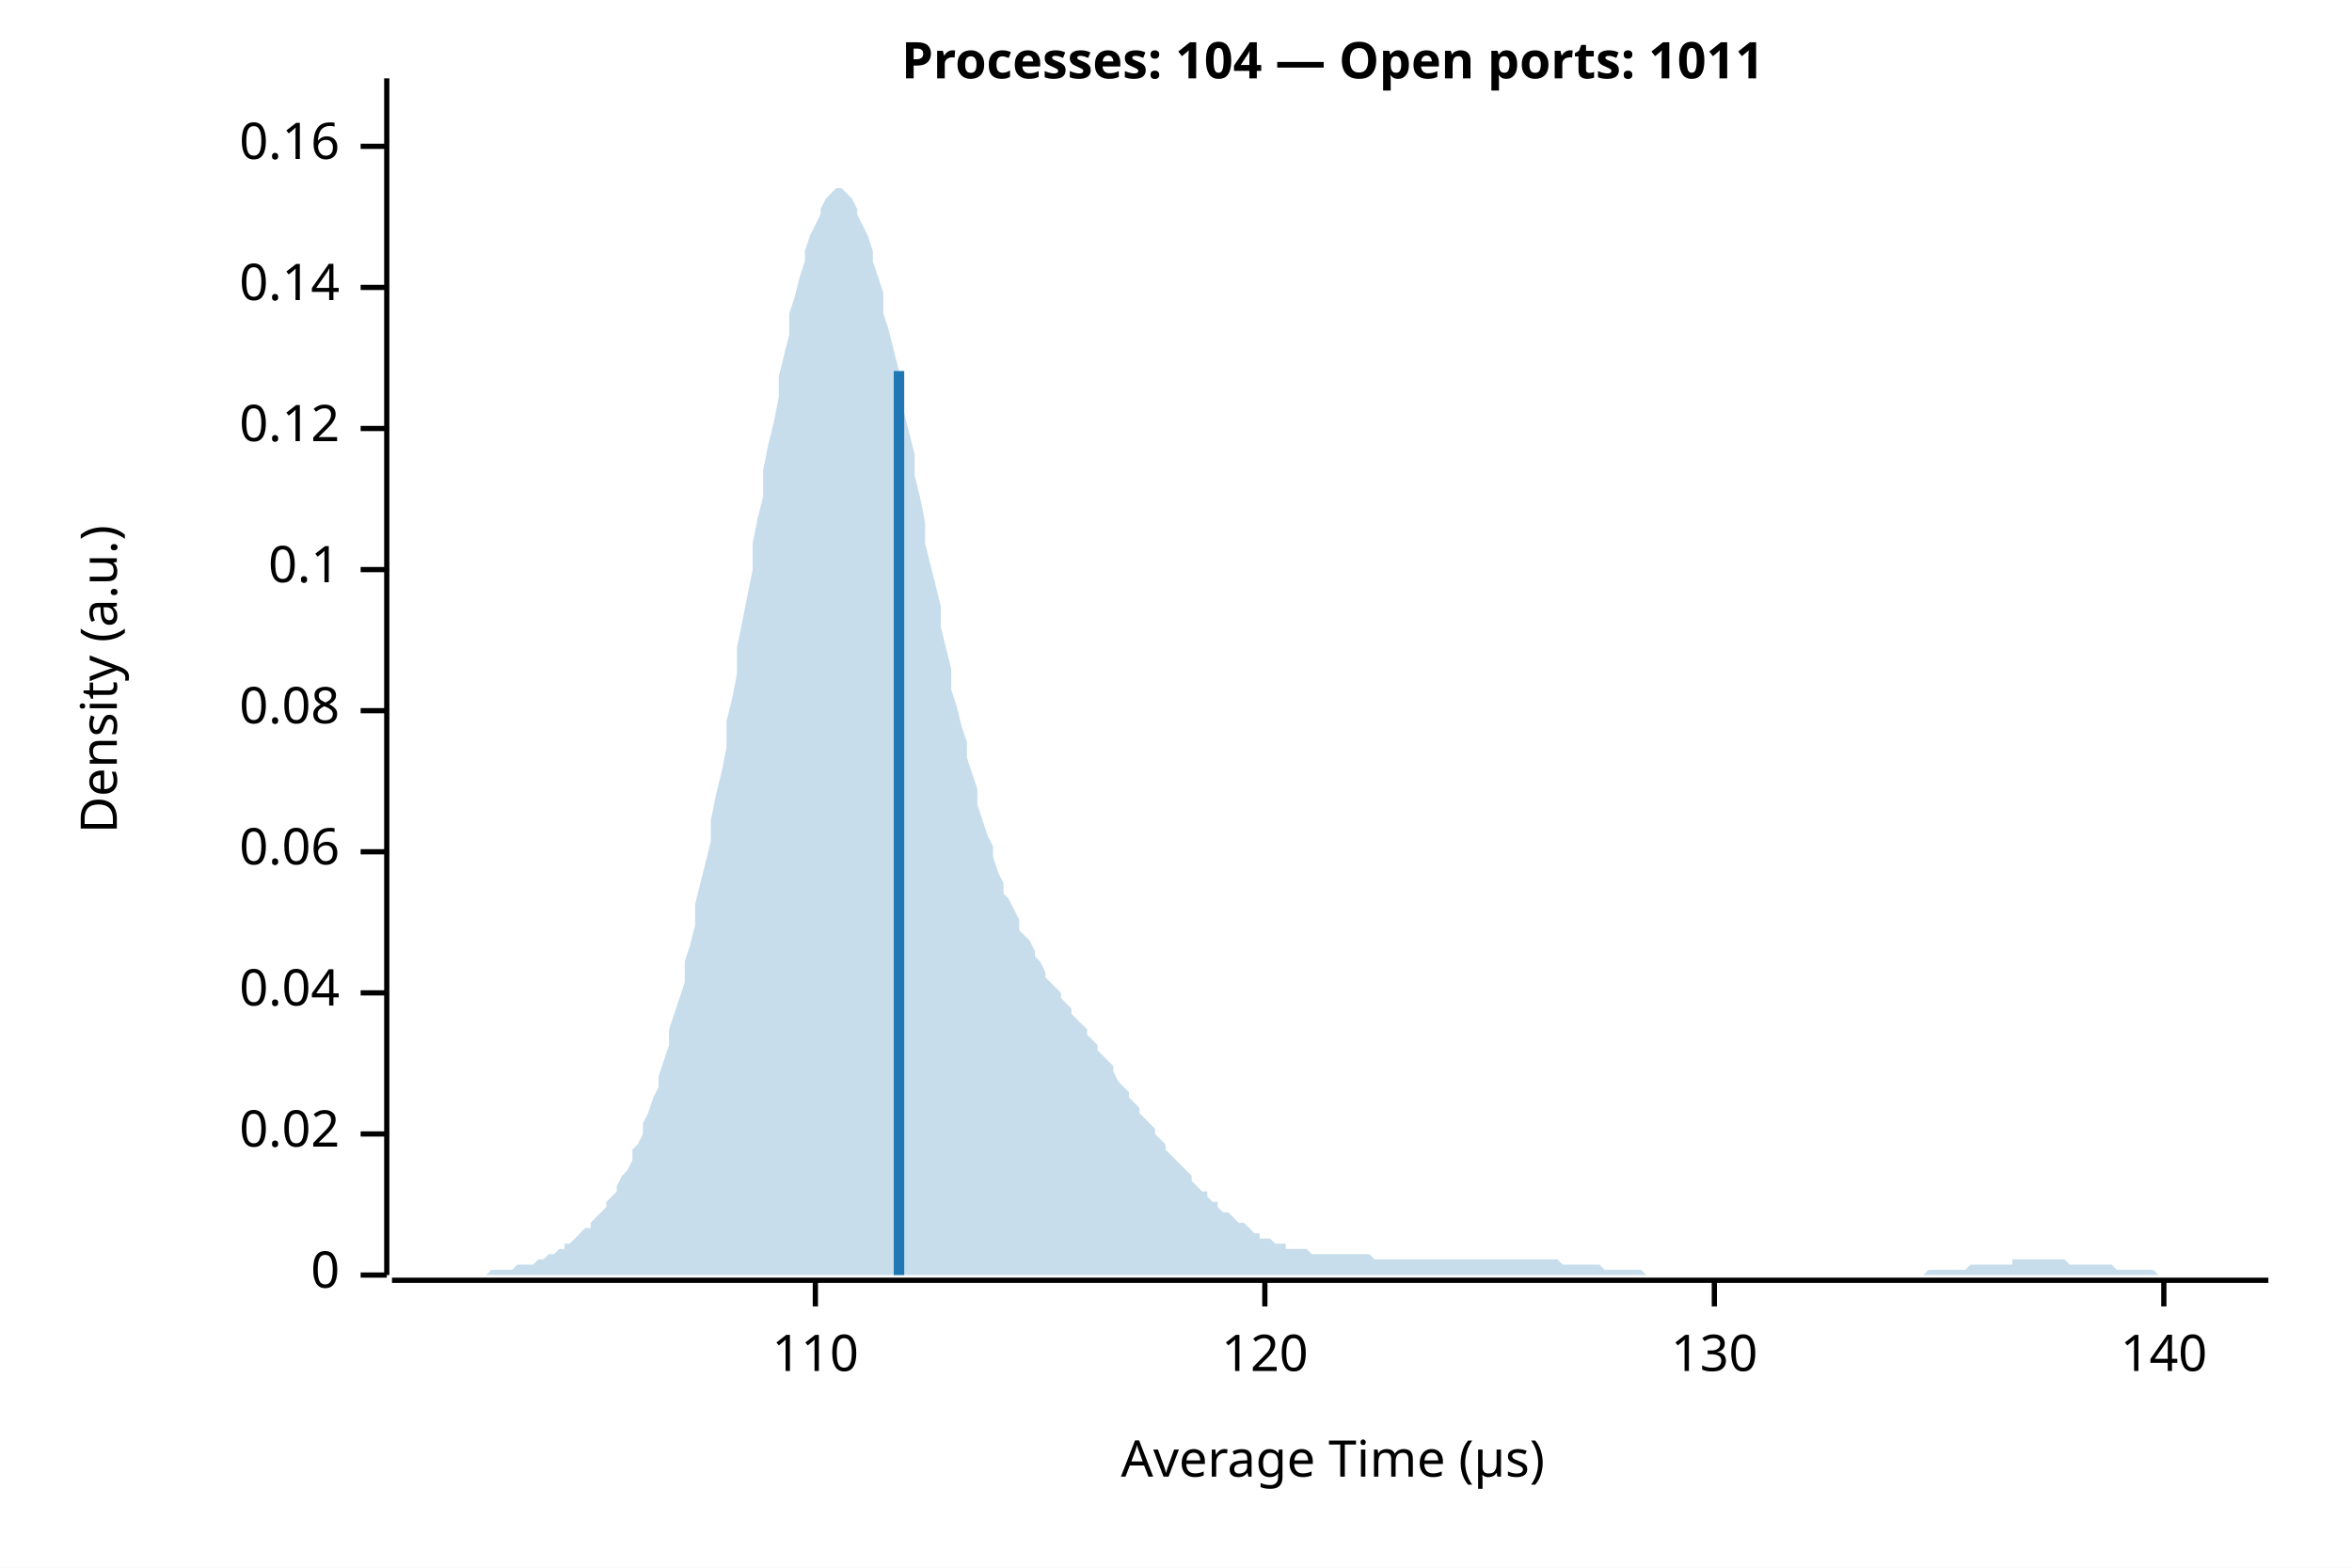
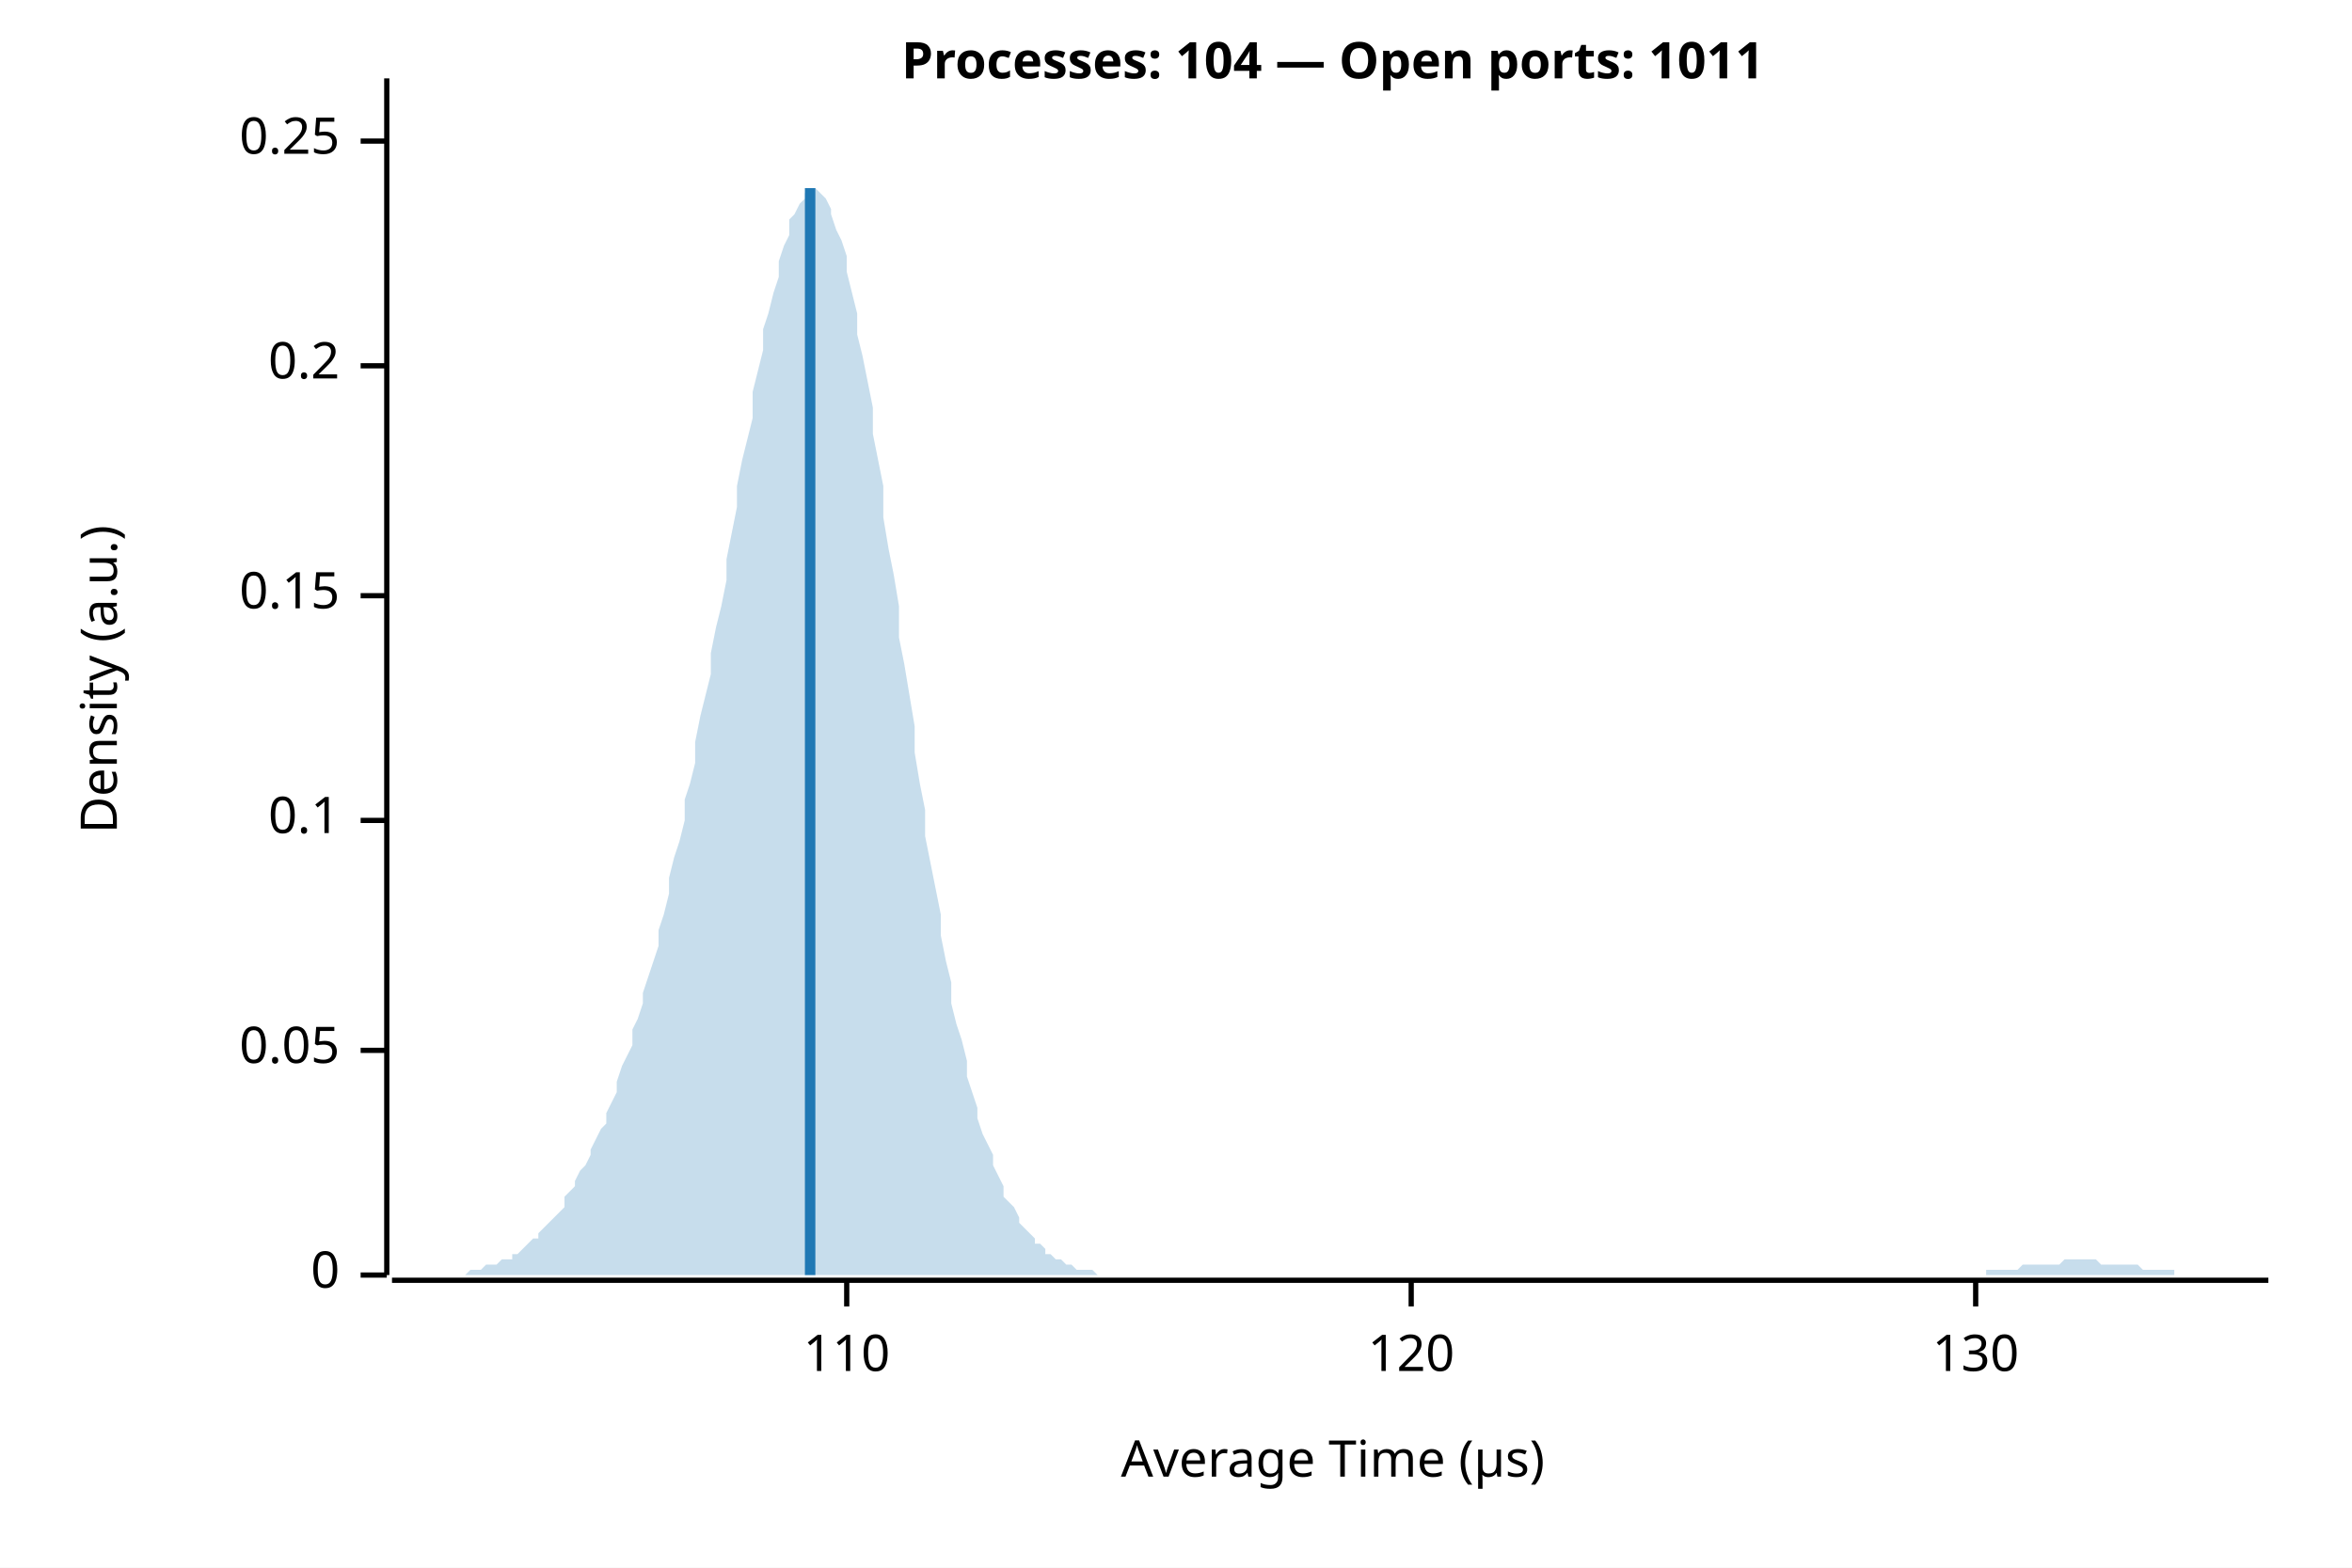
<svg xmlns="http://www.w3.org/2000/svg" width="450" height="300" viewBox="0 0 450 300">
  <rect width="100%" height="100%" fill="white" />
  <text x="255" y="15" font-weight="bold" text-anchor="middle" font-family="sans-serif" font-size="9.677" opacity="1" fill="#000000">Processes: 104 — Open ports: 1011</text>
  <text x="15" y="130" dy="0.76em" text-anchor="middle" font-family="sans-serif" font-size="9.677" opacity="1" fill="#000000" transform="rotate(270, 15, 130)">
Density (a.u.)
</text>
  <text x="255" y="285" dy="-0.5ex" text-anchor="middle" font-family="sans-serif" font-size="9.677" opacity="1" fill="#000000">
Average Time (µs)
</text>
  <polyline fill="none" opacity="1" stroke="#000000" stroke-width="1" points="74,15 74,244 " />
  <text x="65" y="244" dy="0.5ex" text-anchor="end" font-family="sans-serif" font-size="9.677" opacity="1" fill="#000000">
0
</text>
  <polyline fill="none" opacity="1" stroke="#000000" stroke-width="1" points="69,244 74,244 " />
-   <text x="65" y="217" dy="0.5ex" text-anchor="end" font-family="sans-serif" font-size="9.677" opacity="1" fill="#000000">
- 0.02
+   <text x="65" y="201" dy="0.5ex" text-anchor="end" font-family="sans-serif" font-size="9.677" opacity="1" fill="#000000">
+ 0.05
</text>
-   <polyline fill="none" opacity="1" stroke="#000000" stroke-width="1" points="69,217 74,217 " />
-   <text x="65" y="190" dy="0.5ex" text-anchor="end" font-family="sans-serif" font-size="9.677" opacity="1" fill="#000000">
- 0.04
- </text>
-   <polyline fill="none" opacity="1" stroke="#000000" stroke-width="1" points="69,190 74,190 " />
-   <text x="65" y="163" dy="0.5ex" text-anchor="end" font-family="sans-serif" font-size="9.677" opacity="1" fill="#000000">
- 0.06
- </text>
-   <polyline fill="none" opacity="1" stroke="#000000" stroke-width="1" points="69,163 74,163 " />
-   <text x="65" y="136" dy="0.5ex" text-anchor="end" font-family="sans-serif" font-size="9.677" opacity="1" fill="#000000">
- 0.08
- </text>
-   <polyline fill="none" opacity="1" stroke="#000000" stroke-width="1" points="69,136 74,136 " />
-   <text x="65" y="109" dy="0.5ex" text-anchor="end" font-family="sans-serif" font-size="9.677" opacity="1" fill="#000000">
+   <polyline fill="none" opacity="1" stroke="#000000" stroke-width="1" points="69,201 74,201 " />
+   <text x="65" y="157" dy="0.5ex" text-anchor="end" font-family="sans-serif" font-size="9.677" opacity="1" fill="#000000">
0.1
</text>
-   <polyline fill="none" opacity="1" stroke="#000000" stroke-width="1" points="69,109 74,109 " />
-   <text x="65" y="82" dy="0.5ex" text-anchor="end" font-family="sans-serif" font-size="9.677" opacity="1" fill="#000000">
- 0.12
+   <polyline fill="none" opacity="1" stroke="#000000" stroke-width="1" points="69,157 74,157 " />
+   <text x="65" y="114" dy="0.5ex" text-anchor="end" font-family="sans-serif" font-size="9.677" opacity="1" fill="#000000">
+ 0.15
</text>
-   <polyline fill="none" opacity="1" stroke="#000000" stroke-width="1" points="69,82 74,82 " />
-   <text x="65" y="55" dy="0.5ex" text-anchor="end" font-family="sans-serif" font-size="9.677" opacity="1" fill="#000000">
- 0.14
+   <polyline fill="none" opacity="1" stroke="#000000" stroke-width="1" points="69,114 74,114 " />
+   <text x="65" y="70" dy="0.5ex" text-anchor="end" font-family="sans-serif" font-size="9.677" opacity="1" fill="#000000">
+ 0.2
</text>
-   <polyline fill="none" opacity="1" stroke="#000000" stroke-width="1" points="69,55 74,55 " />
-   <text x="65" y="28" dy="0.5ex" text-anchor="end" font-family="sans-serif" font-size="9.677" opacity="1" fill="#000000">
- 0.16
+   <polyline fill="none" opacity="1" stroke="#000000" stroke-width="1" points="69,70 74,70 " />
+   <text x="65" y="27" dy="0.5ex" text-anchor="end" font-family="sans-serif" font-size="9.677" opacity="1" fill="#000000">
+ 0.25
</text>
-   <polyline fill="none" opacity="1" stroke="#000000" stroke-width="1" points="69,28 74,28 " />
+   <polyline fill="none" opacity="1" stroke="#000000" stroke-width="1" points="69,27 74,27 " />
  <polyline fill="none" opacity="1" stroke="#000000" stroke-width="1" points="75,245 434,245 " />
-   <text x="156" y="255" dy="0.76em" text-anchor="middle" font-family="sans-serif" font-size="9.677" opacity="1" fill="#000000">
+   <text x="162" y="255" dy="0.76em" text-anchor="middle" font-family="sans-serif" font-size="9.677" opacity="1" fill="#000000">
110
</text>
-   <polyline fill="none" opacity="1" stroke="#000000" stroke-width="1" points="156,245 156,250 " />
-   <text x="242" y="255" dy="0.76em" text-anchor="middle" font-family="sans-serif" font-size="9.677" opacity="1" fill="#000000">
+   <polyline fill="none" opacity="1" stroke="#000000" stroke-width="1" points="162,245 162,250 " />
+   <text x="270" y="255" dy="0.76em" text-anchor="middle" font-family="sans-serif" font-size="9.677" opacity="1" fill="#000000">
120
</text>
-   <polyline fill="none" opacity="1" stroke="#000000" stroke-width="1" points="242,245 242,250 " />
-   <text x="328" y="255" dy="0.76em" text-anchor="middle" font-family="sans-serif" font-size="9.677" opacity="1" fill="#000000">
+   <polyline fill="none" opacity="1" stroke="#000000" stroke-width="1" points="270,245 270,250 " />
+   <text x="378" y="255" dy="0.76em" text-anchor="middle" font-family="sans-serif" font-size="9.677" opacity="1" fill="#000000">
130
</text>
-   <polyline fill="none" opacity="1" stroke="#000000" stroke-width="1" points="328,245 328,250 " />
-   <text x="414" y="255" dy="0.76em" text-anchor="middle" font-family="sans-serif" font-size="9.677" opacity="1" fill="#000000">
- 140
- </text>
-   <polyline fill="none" opacity="1" stroke="#000000" stroke-width="1" points="414,245 414,250 " />
-   <polygon opacity="0.25" fill="#1F78B4" points="75,244 75,244 76,244 77,244 77,244 78,244 79,244 80,244 80,244 81,244 82,244 82,244 83,244 84,244 85,244 85,244 86,244 87,244 87,244 88,244 89,244 90,244 90,244 91,244 92,244 92,244 93,244 94,243 95,243 95,243 96,243 97,243 98,243 98,243 99,242 100,242 100,242 101,242 102,242 103,241 103,241 104,241 105,240 105,240 106,240 107,239 108,239 108,238 109,238 110,237 110,237 111,236 112,235 113,235 113,234 114,233 115,232 116,231 116,230 117,229 118,228 118,227 119,225 120,224 121,222 121,220 122,219 123,217 123,215 124,213 125,210 126,208 126,206 127,203 128,200 128,197 129,194 130,191 131,188 131,184 132,181 133,177 133,173 134,169 135,165 136,161 136,157 137,152 138,148 139,143 139,138 140,134 141,129 141,124 142,119 143,114 144,109 144,104 145,99 146,95 146,90 147,85 148,81 149,76 149,72 150,68 151,64 151,60 152,57 153,53 154,50 154,48 155,45 156,43 157,41 157,40 158,38 159,37 159,37 160,36 161,36 162,37 162,37 163,38 164,40 164,41 165,43 166,45 167,48 167,50 168,53 169,56 169,60 170,63 171,67 172,71 172,75 173,79 174,83 175,87 175,91 176,95 177,100 177,104 178,108 179,112 180,116 180,120 181,124 182,128 182,132 183,135 184,139 185,142 185,145 186,148 187,151 187,154 188,157 189,160 190,162 190,164 191,167 192,169 192,171 193,172 194,174 195,176 195,178 196,179 197,180 198,182 198,183 199,184 200,186 200,187 201,188 202,189 203,190 203,191 204,192 205,193 205,194 206,195 207,196 208,197 208,198 209,199 210,200 210,201 211,202 212,203 213,204 213,205 214,207 215,208 216,209 216,210 217,211 218,212 218,213 219,214 220,215 221,216 221,217 222,218 223,219 223,220 224,221 225,222 226,223 226,223 227,224 228,225 228,226 229,227 230,228 231,228 231,229 232,230 233,230 233,231 234,232 235,232 236,233 236,233 237,234 238,234 239,235 239,235 240,236 241,236 241,237 242,237 243,237 244,238 244,238 245,238 246,238 246,239 247,239 248,239 249,239 249,239 250,239 251,240 251,240 252,240 253,240 254,240 254,240 255,240 256,240 257,240 257,240 258,240 259,240 259,240 260,240 261,240 262,240 262,240 263,241 264,241 264,241 265,241 266,241 267,241 267,241 268,241 269,241 269,241 270,241 271,241 272,241 272,241 273,241 274,241 275,241 275,241 276,241 277,241 277,241 278,241 279,241 280,241 280,241 281,241 282,241 282,241 283,241 284,241 285,241 285,241 286,241 287,241 287,241 288,241 289,241 290,241 290,241 291,241 292,241 292,241 293,241 294,241 295,241 295,241 296,241 297,241 298,241 298,241 299,242 300,242 300,242 301,242 302,242 303,242 303,242 304,242 305,242 305,242 306,242 307,243 308,243 308,243 309,243 310,243 310,243 311,243 312,243 313,243 313,243 314,243 315,244 316,244 316,244 317,244 318,244 318,244 319,244 320,244 321,244 321,244 322,244 323,244 323,244 324,244 325,244 326,244 326,244 327,244 328,244 328,244 329,244 330,244 331,244 331,244 332,244 333,244 333,244 334,244 335,244 336,244 336,244 337,244 338,244 339,244 339,244 340,244 341,244 341,244 342,244 343,244 344,244 344,244 345,244 346,244 346,244 347,244 348,244 349,244 349,244 350,244 351,244 351,244 352,244 353,244 354,244 354,244 355,244 356,244 357,244 357,244 358,244 359,244 359,244 360,244 361,244 362,244 362,244 363,244 364,244 364,244 365,244 366,244 367,244 367,244 368,244 369,243 369,243 370,243 371,243 372,243 372,243 373,243 374,243 375,243 375,243 376,243 377,242 377,242 378,242 379,242 380,242 380,242 381,242 382,242 382,242 383,242 384,242 385,242 385,241 386,241 387,241 387,241 388,241 389,241 390,241 390,241 391,241 392,241 392,241 393,241 394,241 395,241 395,241 396,242 397,242 398,242 398,242 399,242 400,242 400,242 401,242 402,242 403,242 403,242 404,242 405,243 405,243 406,243 407,243 408,243 408,243 409,243 410,243 410,243 411,243 412,243 413,244 413,244 414,244 415,244 416,244 416,244 417,244 418,244 418,244 419,244 420,244 421,244 421,244 422,244 423,244 423,244 424,244 425,244 426,244 426,244 427,244 428,244 428,244 429,244 430,244 431,244 431,244 432,244 433,244 434,244 434,244 75,244 " />
-   <polyline fill="none" opacity="1" stroke="#1F78B4" stroke-width="2" points="172,244 172,71 " />
+   <polyline fill="none" opacity="1" stroke="#000000" stroke-width="1" points="378,245 378,250 " />
+   <polygon opacity="0.25" fill="#1F78B4" points="75,244 75,244 76,244 77,244 77,244 78,244 79,244 80,244 80,244 81,244 82,244 82,244 83,244 84,244 85,244 85,244 86,244 87,244 87,244 88,244 89,244 90,243 90,243 91,243 92,243 92,243 93,242 94,242 95,242 95,242 96,241 97,241 98,241 98,240 99,240 100,239 100,239 101,238 102,237 103,237 103,236 104,235 105,234 105,234 106,233 107,232 108,231 108,229 109,228 110,227 110,226 111,224 112,223 113,221 113,220 114,218 115,216 116,215 116,213 117,211 118,209 118,207 119,204 120,202 121,200 121,197 122,195 123,192 123,190 124,187 125,184 126,181 126,178 127,175 128,171 128,168 129,164 130,161 131,157 131,153 132,150 133,146 133,142 134,137 135,133 136,129 136,125 137,120 138,116 139,111 139,107 140,102 141,97 141,93 142,88 143,84 144,80 144,75 145,71 146,67 146,63 147,60 148,56 149,53 149,50 150,47 151,45 151,42 152,41 153,39 154,38 154,37 155,36 156,36 157,37 157,37 158,38 159,40 159,41 160,44 161,46 162,49 162,52 163,56 164,60 164,64 165,68 166,73 167,78 167,83 168,88 169,93 169,99 170,105 171,110 172,116 172,122 173,127 174,133 175,139 175,144 176,150 177,155 177,160 178,165 179,170 180,175 180,179 181,184 182,188 182,192 183,196 184,199 185,203 185,206 186,209 187,212 187,214 188,217 189,219 190,221 190,223 191,225 192,227 192,229 193,230 194,231 195,233 195,234 196,235 197,236 198,237 198,238 199,238 200,239 200,240 201,240 202,241 203,241 203,241 204,242 205,242 205,242 206,243 207,243 208,243 208,243 209,243 210,244 210,244 211,244 212,244 213,244 213,244 214,244 215,244 216,244 216,244 217,244 218,244 218,244 219,244 220,244 221,244 221,244 222,244 223,244 223,244 224,244 225,244 226,244 226,244 227,244 228,244 228,244 229,244 230,244 231,244 231,244 232,244 233,244 233,244 234,244 235,244 236,244 236,244 237,244 238,244 239,244 239,244 240,244 241,244 241,244 242,244 243,244 244,244 244,244 245,244 246,244 246,244 247,244 248,244 249,244 249,244 250,244 251,244 251,244 252,244 253,244 254,244 254,244 255,244 256,244 257,244 257,244 258,244 259,244 259,244 260,244 261,244 262,244 262,244 263,244 264,244 264,244 265,244 266,244 267,244 267,244 268,244 269,244 269,244 270,244 271,244 272,244 272,244 273,244 274,244 275,244 275,244 276,244 277,244 277,244 278,244 279,244 280,244 280,244 281,244 282,244 282,244 283,244 284,244 285,244 285,244 286,244 287,244 287,244 288,244 289,244 290,244 290,244 291,244 292,244 292,244 293,244 294,244 295,244 295,244 296,244 297,244 298,244 298,244 299,244 300,244 300,244 301,244 302,244 303,244 303,244 304,244 305,244 305,244 306,244 307,244 308,244 308,244 309,244 310,244 310,244 311,244 312,244 313,244 313,244 314,244 315,244 316,244 316,244 317,244 318,244 318,244 319,244 320,244 321,244 321,244 322,244 323,244 323,244 324,244 325,244 326,244 326,244 327,244 328,244 328,244 329,244 330,244 331,244 331,244 332,244 333,244 333,244 334,244 335,244 336,244 336,244 337,244 338,244 339,244 339,244 340,244 341,244 341,244 342,244 343,244 344,244 344,244 345,244 346,244 346,244 347,244 348,244 349,244 349,244 350,244 351,244 351,244 352,244 353,244 354,244 354,244 355,244 356,244 357,244 357,244 358,244 359,244 359,244 360,244 361,244 362,244 362,244 363,244 364,244 364,244 365,244 366,244 367,244 367,244 368,244 369,244 369,244 370,244 371,244 372,244 372,244 373,244 374,244 375,244 375,244 376,244 377,244 377,244 378,244 379,244 380,244 380,243 381,243 382,243 382,243 383,243 384,243 385,243 385,243 386,243 387,242 387,242 388,242 389,242 390,242 390,242 391,242 392,242 392,242 393,242 394,242 395,241 395,241 396,241 397,241 398,241 398,241 399,241 400,241 400,241 401,241 402,242 403,242 403,242 404,242 405,242 405,242 406,242 407,242 408,242 408,242 409,242 410,243 410,243 411,243 412,243 413,243 413,243 414,243 415,243 416,243 416,244 417,244 418,244 418,244 419,244 420,244 421,244 421,244 422,244 423,244 423,244 424,244 425,244 426,244 426,244 427,244 428,244 428,244 429,244 430,244 431,244 431,244 432,244 433,244 434,244 434,244 75,244 " />
+   <polyline fill="none" opacity="1" stroke="#1F78B4" stroke-width="2" points="155,244 155,36 " />
</svg>
